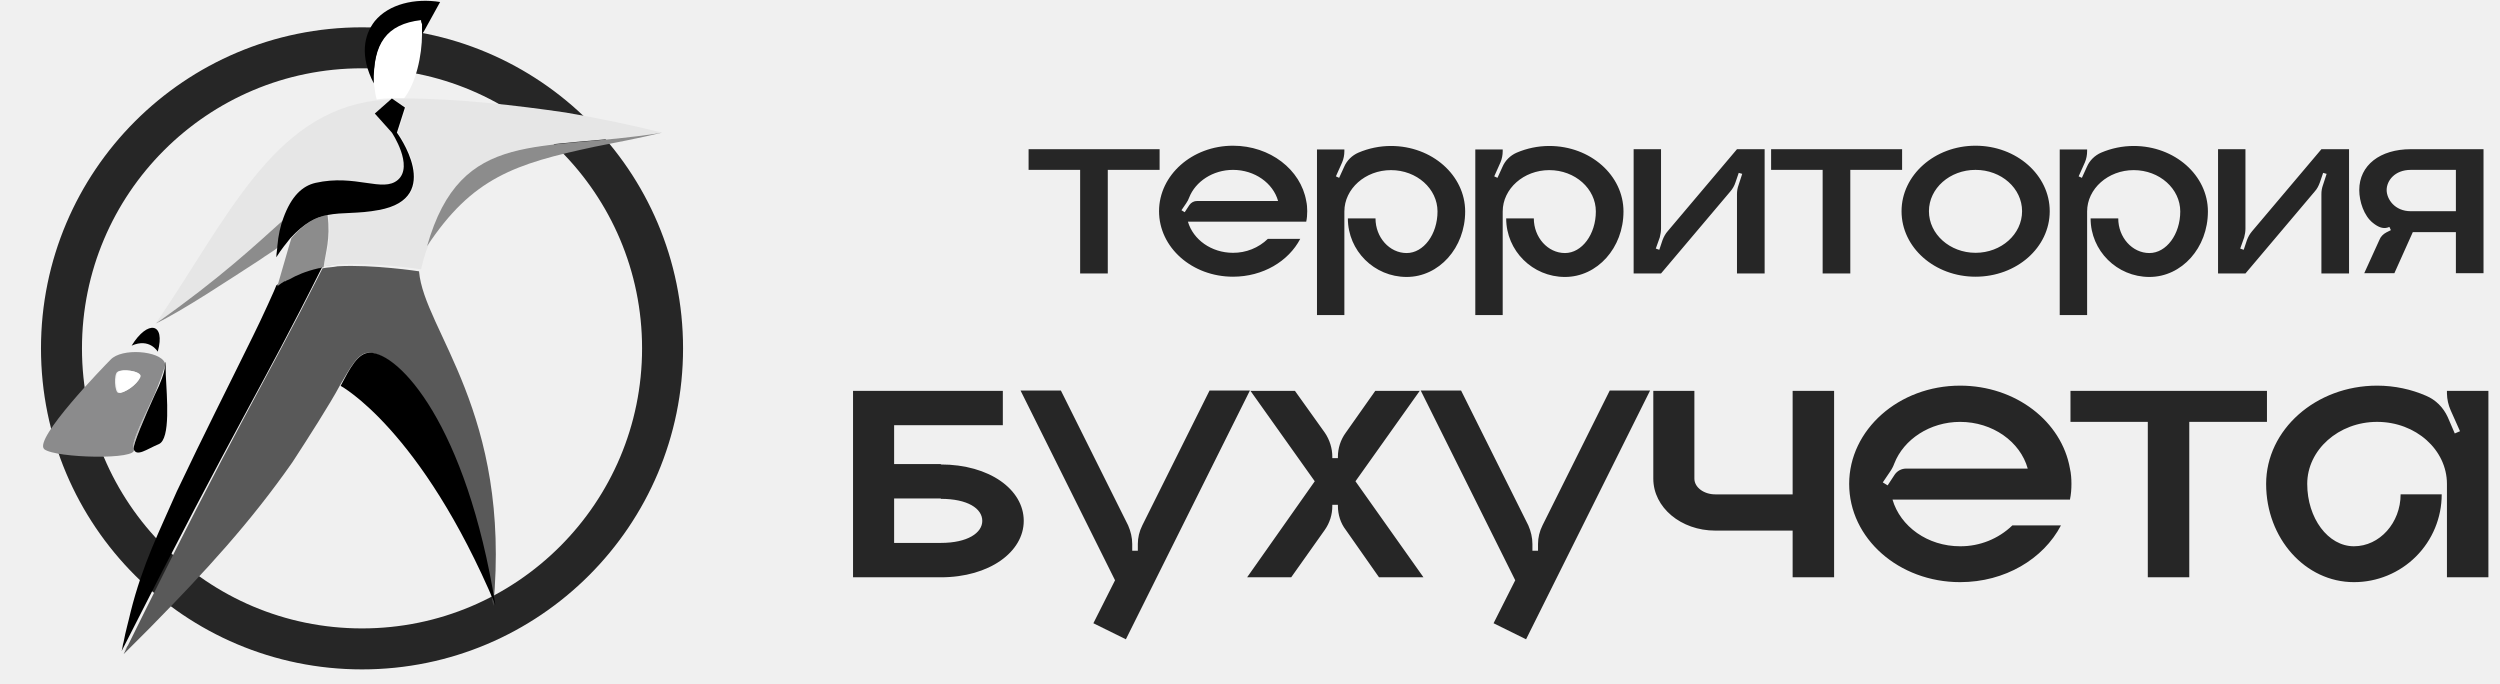
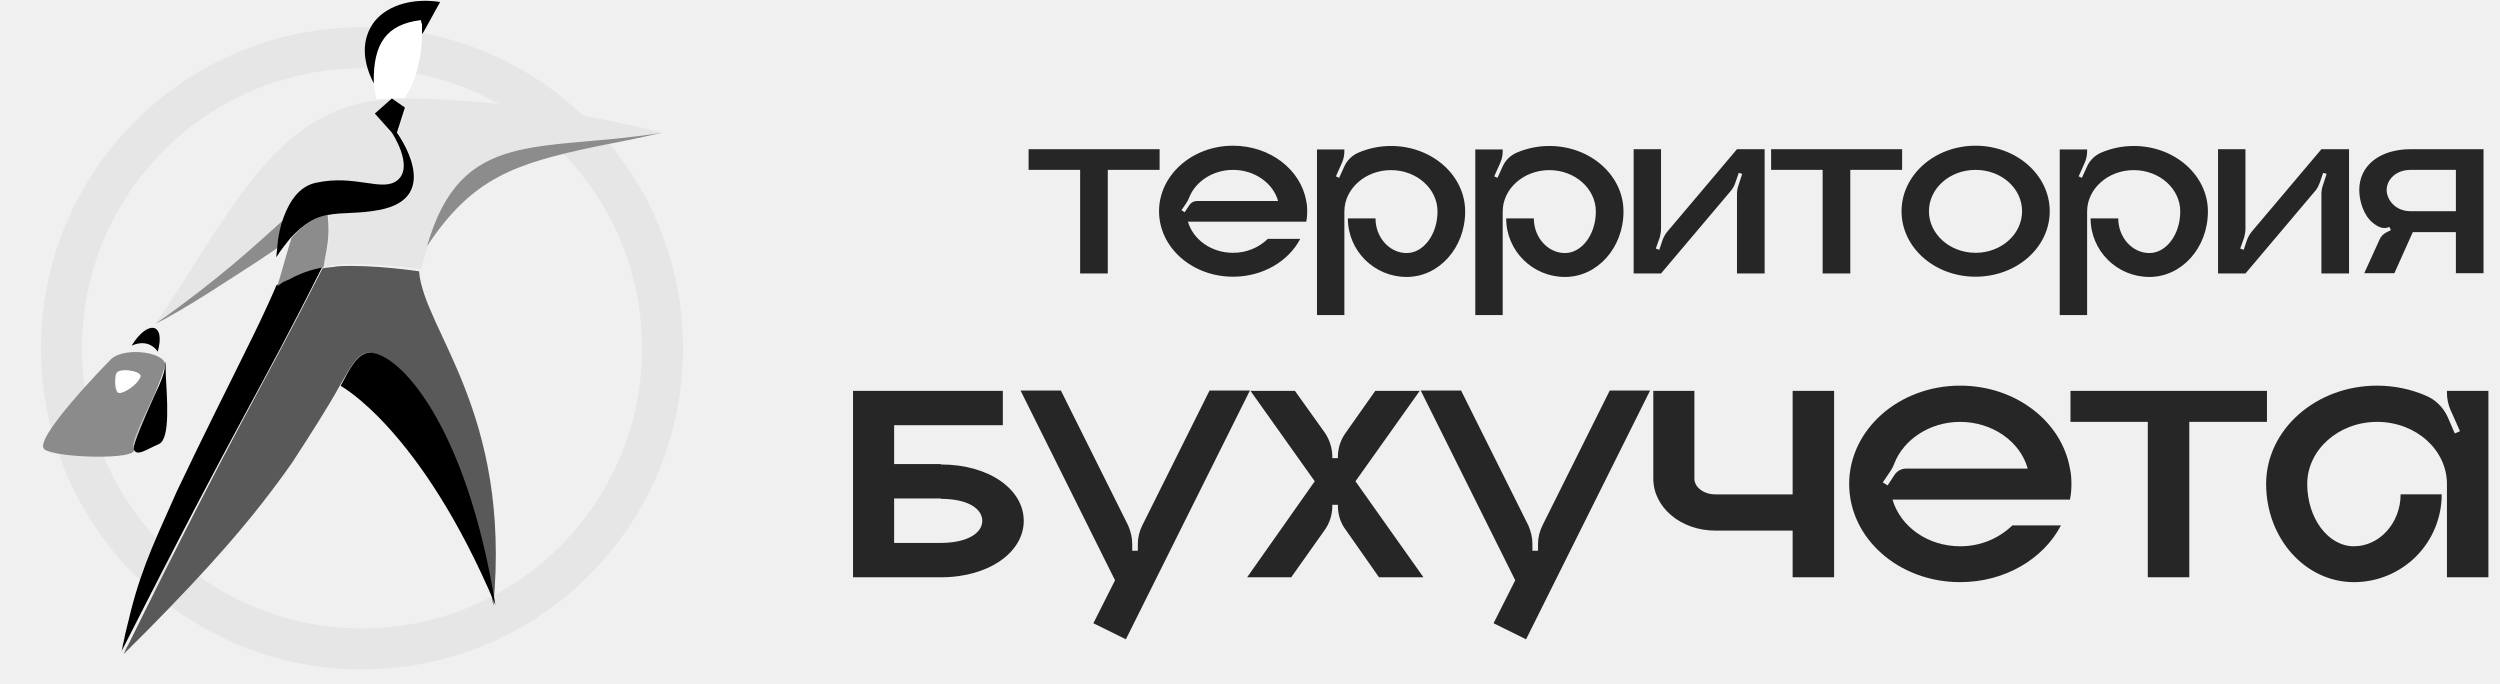
<svg xmlns="http://www.w3.org/2000/svg" width="183" height="50" fill="none">
  <g clip-path="url(#clip0_174_486)">
-     <circle cx="26.5" cy="25.5" r="22" stroke="#262626" stroke-width="3" />
+     <circle cx="26.5" cy="25.5" r="22" stroke="#E6E6E6" stroke-width="3" />
    <path d="M23.61 19.491c.368-.073.736-.073 1.104-.147-.294 0-.589.074-.883.074 0 .073-.147.073-.22.073zm0 0c-.147 0-.22.074-.367.074.147 0 .22 0 .367-.074zm-12.283 9.342c-.735 1.618-1.765 3.53-1.544 3.972-.074-.294.809-2.28 1.544-3.972zm9.489-8.165c-.295.221-.515.368-.515.368s.22-.22.515-.368zm.367-.22c-.073.073-.22.147-.294.147.074-.074.147-.074.294-.147z" fill="#BFBFBF" />
    <path d="M29.568 7.208c.883-1.103 1.324-3.163 1.324-4.707v-.735c0-.148 0-.221-.073-.295-2.575.22-3.53 1.692-3.457 4.56.073.589.147 1.104.22 1.25.368-.073.81-.073 1.25-.073h.736z" fill="#fff" />
    <path d="M24.86 28.244c.736-1.25 1.325-2.427 2.134-2.427 2.207.074 7.061 5.222 9.12 18.535C37.44 30.157 31.04 24.2 30.673 19.86c0 0-3.384-.515-5.958-.367-.368.073-.736.073-1.104.147-4.707 9.34-5.81 10.518-14.563 28.244a186621 186621 0 011.912-1.912c4.12-4.193 7.356-7.723 10.445-12.137 1.103-1.691 2.795-4.34 3.457-5.59zM9.048 47.736c.147-.22.294-.441.515-.736-.22.221-.368.515-.515.736z" fill="#595959" />
    <path d="M23.61 19.491c.074 0 .148 0 .295-.073-.074.073-.22.073-.295.073z" fill="#FAE66E" />
    <path d="M23.17 13.46c2.941-.662 5 .736 6.03-.22 1.177-1.03-.44-3.457-.44-3.457l-1.251-1.398 1.25-1.103c-.441 0-.809.073-1.25.073-7.576.956-10.886 8.68-16.108 16.33 4.707-3.31 7.282-5.738 9.415-7.65.588-1.619 1.397-2.354 2.353-2.575z" fill="#E6E6E6" />
    <path d="M29.568 7.208h-.809l.956.662-.588 1.839s3.53 4.78-1.324 5.664c-1.545.294-2.721.147-3.751.367.22 1.766-.147 2.722-.368 3.752.074 0 .22 0 .294-.074.294-.074.589-.074.883-.074 2.574-.147 5.958.368 5.958.368.147-.588.294-1.177.515-1.692 2.574-8.752 8.238-6.913 17.137-8.311a97.486 97.486 0 00-7.06-1.471c-3.531-.515-7.87-1.03-11.843-1.03z" fill="#E6E6E6" />
    <path d="M23.61 19.491c-.147 0-.22.074-.367.074-.883.22-1.618.588-2.133.81-.074.073-.22.146-.294.146h-.074c-.294.22-.515.368-.515.368 0 .074-1.103 2.5-1.692 3.678-1.986 4.045-3.53 7.06-5.59 11.4-1.25 2.869-2.5 5.296-3.383 8.827-.147.662-.368 1.397-.515 2.206-.074.221-.074.442-.147.662 8.9-17.579 10.003-18.756 14.71-28.17z" fill="#000" />
    <path d="M20.816 16.035c-2.133 1.912-4.708 4.34-9.415 7.65 1.986-.957 5.296-3.164 7.576-4.635.515-.367 1.03-.662 1.397-.956.147-.809.294-1.545.442-2.06zm3.162-.295c-.882.147-1.691.589-2.648 1.692-.147.441-.956 3.31-1.03 3.53 0 0 .148-.146.515-.367h.074c.074-.074.147-.074.294-.147.515-.294 1.177-.589 2.133-.81.147 0 .221-.073.368-.073.147-1.103.515-2.06.294-3.825zm7.282 2.28c3.31-5.001 6.4-6.03 12.283-7.281 1.471-.295 3.09-.589 4.928-1.03-8.973 1.471-14.71-.441-17.211 8.311z" fill="#8C8C8C" />
    <path d="M27.067 25.817c-.882 0-1.47 1.177-2.133 2.427 0 0 5.885 3.163 11.328 16.035-2.133-13.24-7.061-18.462-9.195-18.462z" fill="#000" />
    <path d="M11.327 28.833c.368-.883.662-1.692.736-2.06v-.22c-.368-.883-3.163-1.104-3.972-.221-.441.441-5.664 5.81-4.855 6.546.81.662 6.988.81 6.547 0-.221-.515.809-2.427 1.544-4.045zm-2.721-1.618c.294-.221 1.618-.074 1.618.294.073.368-.81 1.177-1.545 1.25-.294 0-.367-1.397-.073-1.544z" fill="#8B8B8C" />
    <path d="M12.063 26.626v.22c0 .369-.295 1.178-.736 2.06-.735 1.619-1.618 3.678-1.544 3.972.22.589.956 0 1.838-.367.883-.368.589-3.458.515-5.076 0 0 0-1.324-.073-.809zm-.515-.882c.588-2.134-.736-2.354-1.913-.442 1.324-.588 1.913.442 1.913.442zm12.43-10.004c1.104-.22 2.207-.073 3.752-.367 4.854-.883 1.323-5.664 1.323-5.664l.589-1.839-.956-.662-1.25 1.103 1.25 1.398s1.618 2.427.441 3.457c-1.103.956-3.09-.441-6.031.22-.956.221-1.766.957-2.354 2.575-.22.588-.368 1.25-.441 2.06 0 .22-.074.514-.074.809.368-.589.736-1.03 1.03-1.398 1.03-1.103 1.839-1.544 2.721-1.692z" fill="#000" />
    <path d="M10.297 27.509c-.073-.368-1.324-.515-1.618-.294-.294.22-.22 1.618.147 1.544.662-.147 1.471-.956 1.471-1.25z" fill="#fff" />
    <path d="M27.362 6.105c-.074-2.942.956-4.34 3.457-4.634 0 .074 0 .147.073.294v.736l.147-.22L32.216.146c-1.839-.294-3.751.147-4.78 1.398-.81 1.03-1.104 2.574-.074 4.56z" fill="#000" />
    <path d="M68.868 33.999c3.555 0 6.07 1.832 6.07 4.129 0 2.27-2.515 4.13-6.07 4.13h-6.426V28.611h10.965v2.516H65.45v2.844h3.418v.027zm0 5.742c1.969 0 3.035-.738 3.035-1.613 0-.902-1.066-1.613-3.035-1.613v-.028H65.45v3.254h3.418zM88.54 28.585h2.953l-9.079 18.211-2.379-1.175 1.586-3.145-6.918-13.891h2.953l4.922 9.871c.192.438.301.903.301 1.367v.493h.41v-.493c0-.464.11-.93.329-1.367l4.922-9.871zm10.68 6.645l4.977 7.027h-3.254l-2.434-3.473c-.383-.492-.574-1.12-.574-1.75v-.082h-.41v.082a3.02 3.02 0 01-.547 1.75l-2.461 3.473H91.29l4.95-7.027-4.704-6.618h3.254l2.188 3.063c.355.52.547 1.148.547 1.75v.11h.41v-.11c0-.602.191-1.23.574-1.75l2.16-3.063h3.254L99.22 35.23zm18.614-6.645h2.953l-9.079 18.211-2.379-1.175 1.586-3.145-6.918-13.891h2.953l4.922 9.871c.192.438.301.903.301 1.367v.493h.41v-.493c0-.464.11-.93.329-1.367l4.922-9.871zm13.387.027h3.035v13.645h-3.035V38.84h-5.66c-2.516 0-4.539-1.695-4.539-3.8v-6.427h3.007v6.426c0 .629.684 1.149 1.532 1.149h5.66v-7.575zm20.408 6.809c0 .383-.027.766-.109 1.148h-12.989c.574 1.97 2.57 3.418 4.949 3.418a5.458 5.458 0 003.828-1.53h3.555c-1.285 2.46-4.101 4.156-7.383 4.156-4.484 0-8.121-3.2-8.121-7.192 0-3.965 3.637-7.192 8.121-7.192 4.075 0 7.438 2.625 8.04 6.07.082.356.109.74.109 1.122zM139.543 34.3h8.887c-.547-1.969-2.571-3.418-4.95-3.418-2.215 0-4.129 1.285-4.812 3.035a2.747 2.747 0 01-.329.629l-.519.766.355.218.52-.793c.191-.273.492-.437.848-.437zm12.016-5.688h14.383v2.27h-5.687v11.375h-3.036V30.882h-5.66v-2.27zm27.557 0h3.035v13.645h-3.035v-6.836c0-2.488-2.27-4.54-5.113-4.54-2.817 0-5.114 2.052-5.114 4.54 0 2.516 1.531 4.566 3.418 4.566 1.887 0 3.418-1.722 3.418-3.8h3.008a6.418 6.418 0 01-6.426 6.426c-3.555 0-6.426-3.2-6.426-7.192 0-3.965 3.637-7.192 8.122-7.192 1.285 0 2.515.274 3.582.739.711.3 1.258.847 1.586 1.558l.519 1.203.383-.164-.684-1.531a3.22 3.22 0 01-.273-1.23v-.192zM75.294 10.922h9.589v1.513H81.09v7.583h-2.024v-7.583h-3.773v-1.513zm20.395 4.539c0 .255-.019.51-.073.765h-8.66c.383 1.313 1.714 2.28 3.3 2.28a3.64 3.64 0 002.552-1.022h2.37c-.857 1.641-2.734 2.771-4.922 2.771-2.99 0-5.414-2.133-5.414-4.794 0-2.643 2.424-4.795 5.414-4.795 2.716 0 4.959 1.75 5.36 4.047.054.237.073.493.073.748zm-8.058-.748h5.925c-.365-1.312-1.714-2.278-3.3-2.278-1.476 0-2.752.856-3.208 2.023a1.835 1.835 0 01-.219.42l-.346.51.237.146.346-.529a.675.675 0 01.565-.292zm14.186-4.028c3.008 0 5.433 2.15 5.433 4.794 0 2.662-1.914 4.794-4.284 4.794s-4.302-1.914-4.302-4.284h2.023c0 1.386 1.021 2.534 2.279 2.534 1.239 0 2.26-1.367 2.26-3.044 0-1.659-1.513-3.026-3.409-3.026-1.877 0-3.409 1.367-3.409 3.026v7.584h-2.005V10.94h2.005v.127c0 .274-.054.566-.164.82l-.456 1.022.237.109.365-.802c.2-.474.583-.839 1.04-1.04a6.074 6.074 0 012.387-.491zm11.59 0c3.008 0 5.432 2.15 5.432 4.794 0 2.662-1.914 4.794-4.284 4.794s-4.302-1.914-4.302-4.284h2.023c0 1.386 1.021 2.534 2.279 2.534 1.24 0 2.261-1.367 2.261-3.044 0-1.659-1.513-3.026-3.409-3.026-1.878 0-3.409 1.367-3.409 3.026v7.584h-2.006V10.94h2.006v.127c0 .274-.055.566-.164.82l-.456 1.022.237.109.365-.802c.2-.474.583-.839 1.039-1.04a6.076 6.076 0 012.388-.491zm13.74.237h2.024v9.096h-2.024v-5.815c0-.219.037-.438.11-.638l.273-.839-.255-.073-.237.693a1.908 1.908 0 01-.383.675l-5.068 5.997h-2.005v-9.096h2.005v5.815c0 .219-.036.42-.091.638l-.292.82.256.091.237-.71c.091-.238.218-.474.382-.657l5.068-5.997zm2.498 0h9.589v1.513h-3.792v7.583h-2.024v-7.583h-3.773v-1.513zm14.962-.256c3.008 0 5.433 2.152 5.433 4.795 0 2.661-2.425 4.794-5.433 4.794-2.989 0-5.414-2.133-5.414-4.794 0-2.643 2.425-4.795 5.414-4.795zm0 7.84c1.896 0 3.409-1.368 3.409-3.045 0-1.677-1.513-3.026-3.409-3.026-1.877 0-3.409 1.349-3.409 3.026 0 1.677 1.532 3.044 3.409 3.044zm11.579-7.821c3.008 0 5.433 2.15 5.433 4.794 0 2.662-1.915 4.794-4.284 4.794-2.37 0-4.303-1.914-4.303-4.284h2.024c0 1.386 1.021 2.534 2.279 2.534 1.239 0 2.26-1.367 2.26-3.044 0-1.659-1.513-3.026-3.409-3.026-1.878 0-3.409 1.367-3.409 3.026v7.584h-2.005V10.94h2.005v.127c0 .274-.055.566-.164.82l-.456 1.022.237.109.365-.802c.2-.474.583-.839 1.039-1.04a6.076 6.076 0 012.388-.491zm13.741.237h2.023v9.096h-2.023v-5.815c0-.219.036-.438.109-.638l.273-.839-.255-.073-.237.693c-.091.255-.2.474-.383.675l-5.067 5.997h-2.006v-9.096h2.006v5.815c0 .219-.037.42-.092.638l-.291.82.255.091.237-.71a2.14 2.14 0 01.383-.657l5.068-5.997zm6.544 0h5.323V20h-2.023v-3.008h-3.154L175.268 20h-2.206l1.112-2.443c.091-.237.274-.42.511-.547l.328-.164-.11-.237c-.419.2-.82.018-1.203-.291-.656-.51-1.002-1.568-1.002-2.407 0-1.823 1.531-2.99 3.773-2.99zm3.3 4.539v-3.026h-3.3c-1.185 0-1.768.802-1.768 1.476 0 .657.583 1.55 1.768 1.55h3.3z" fill="#262626" />
  </g>
  <defs>
    <clipPath id="clip0_174_486">
      <path fill="#fff" d="M0 0h183v49.869H0z" />
    </clipPath>
  </defs>
</svg>
